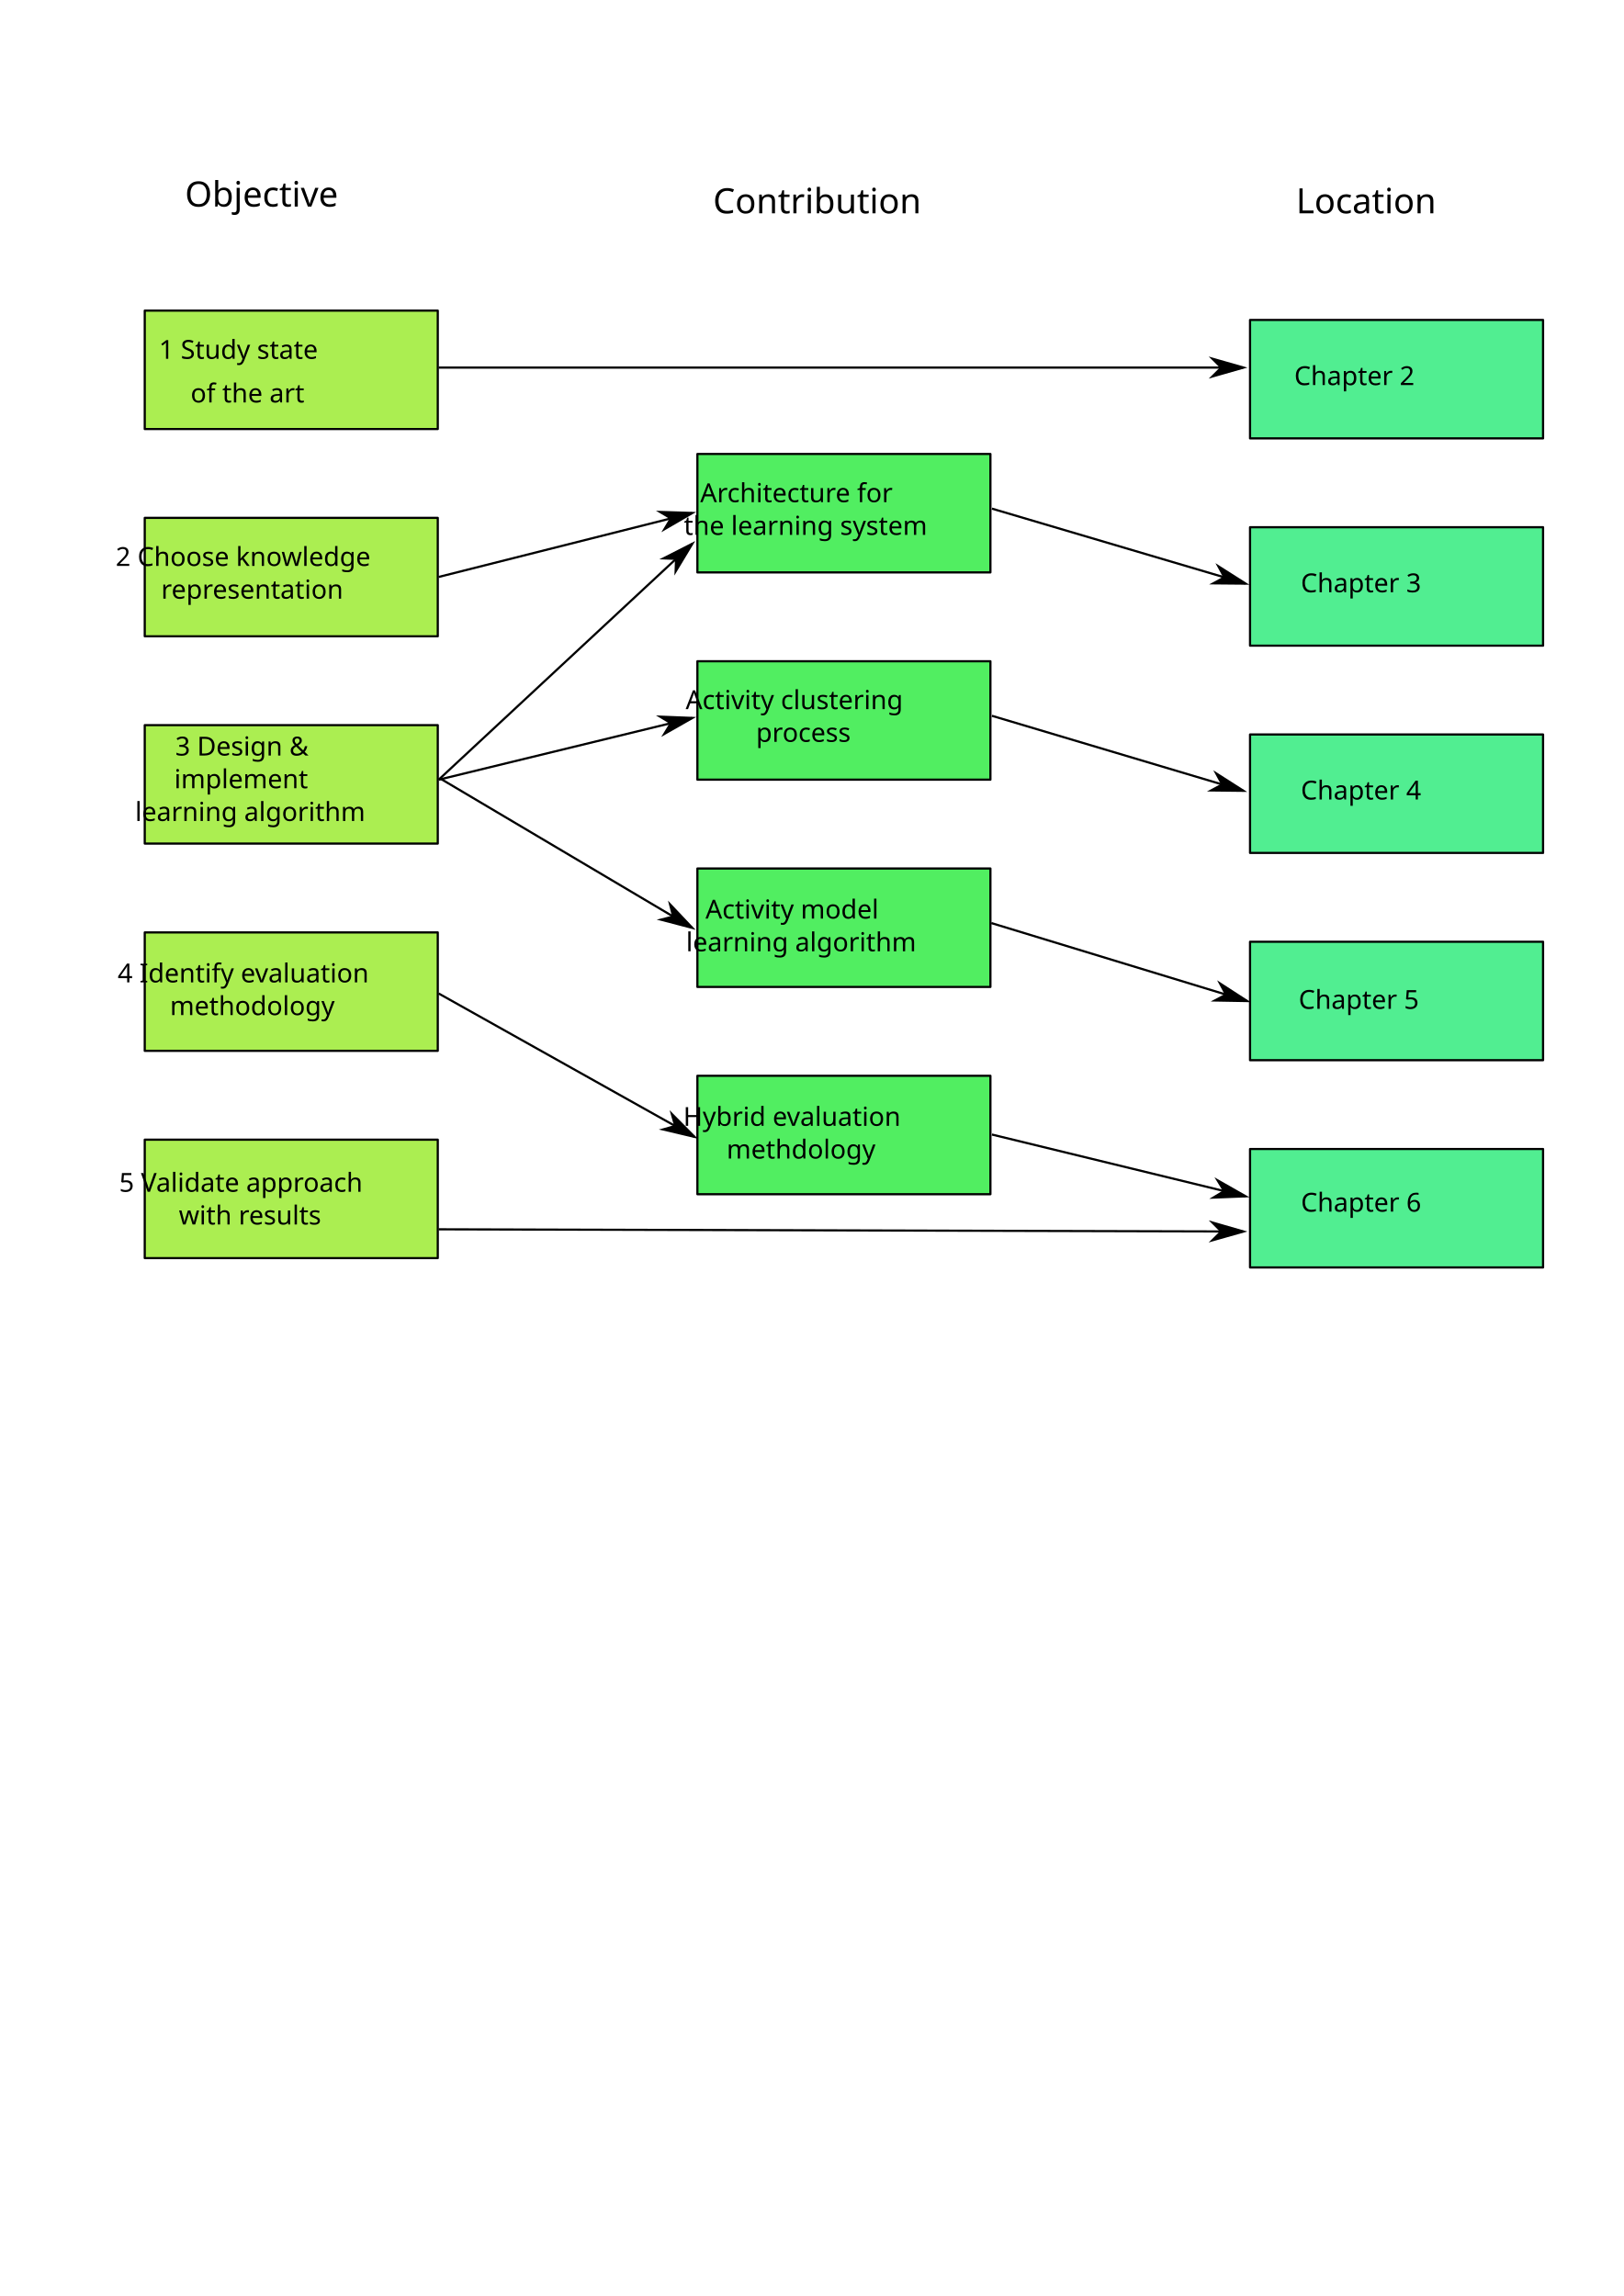
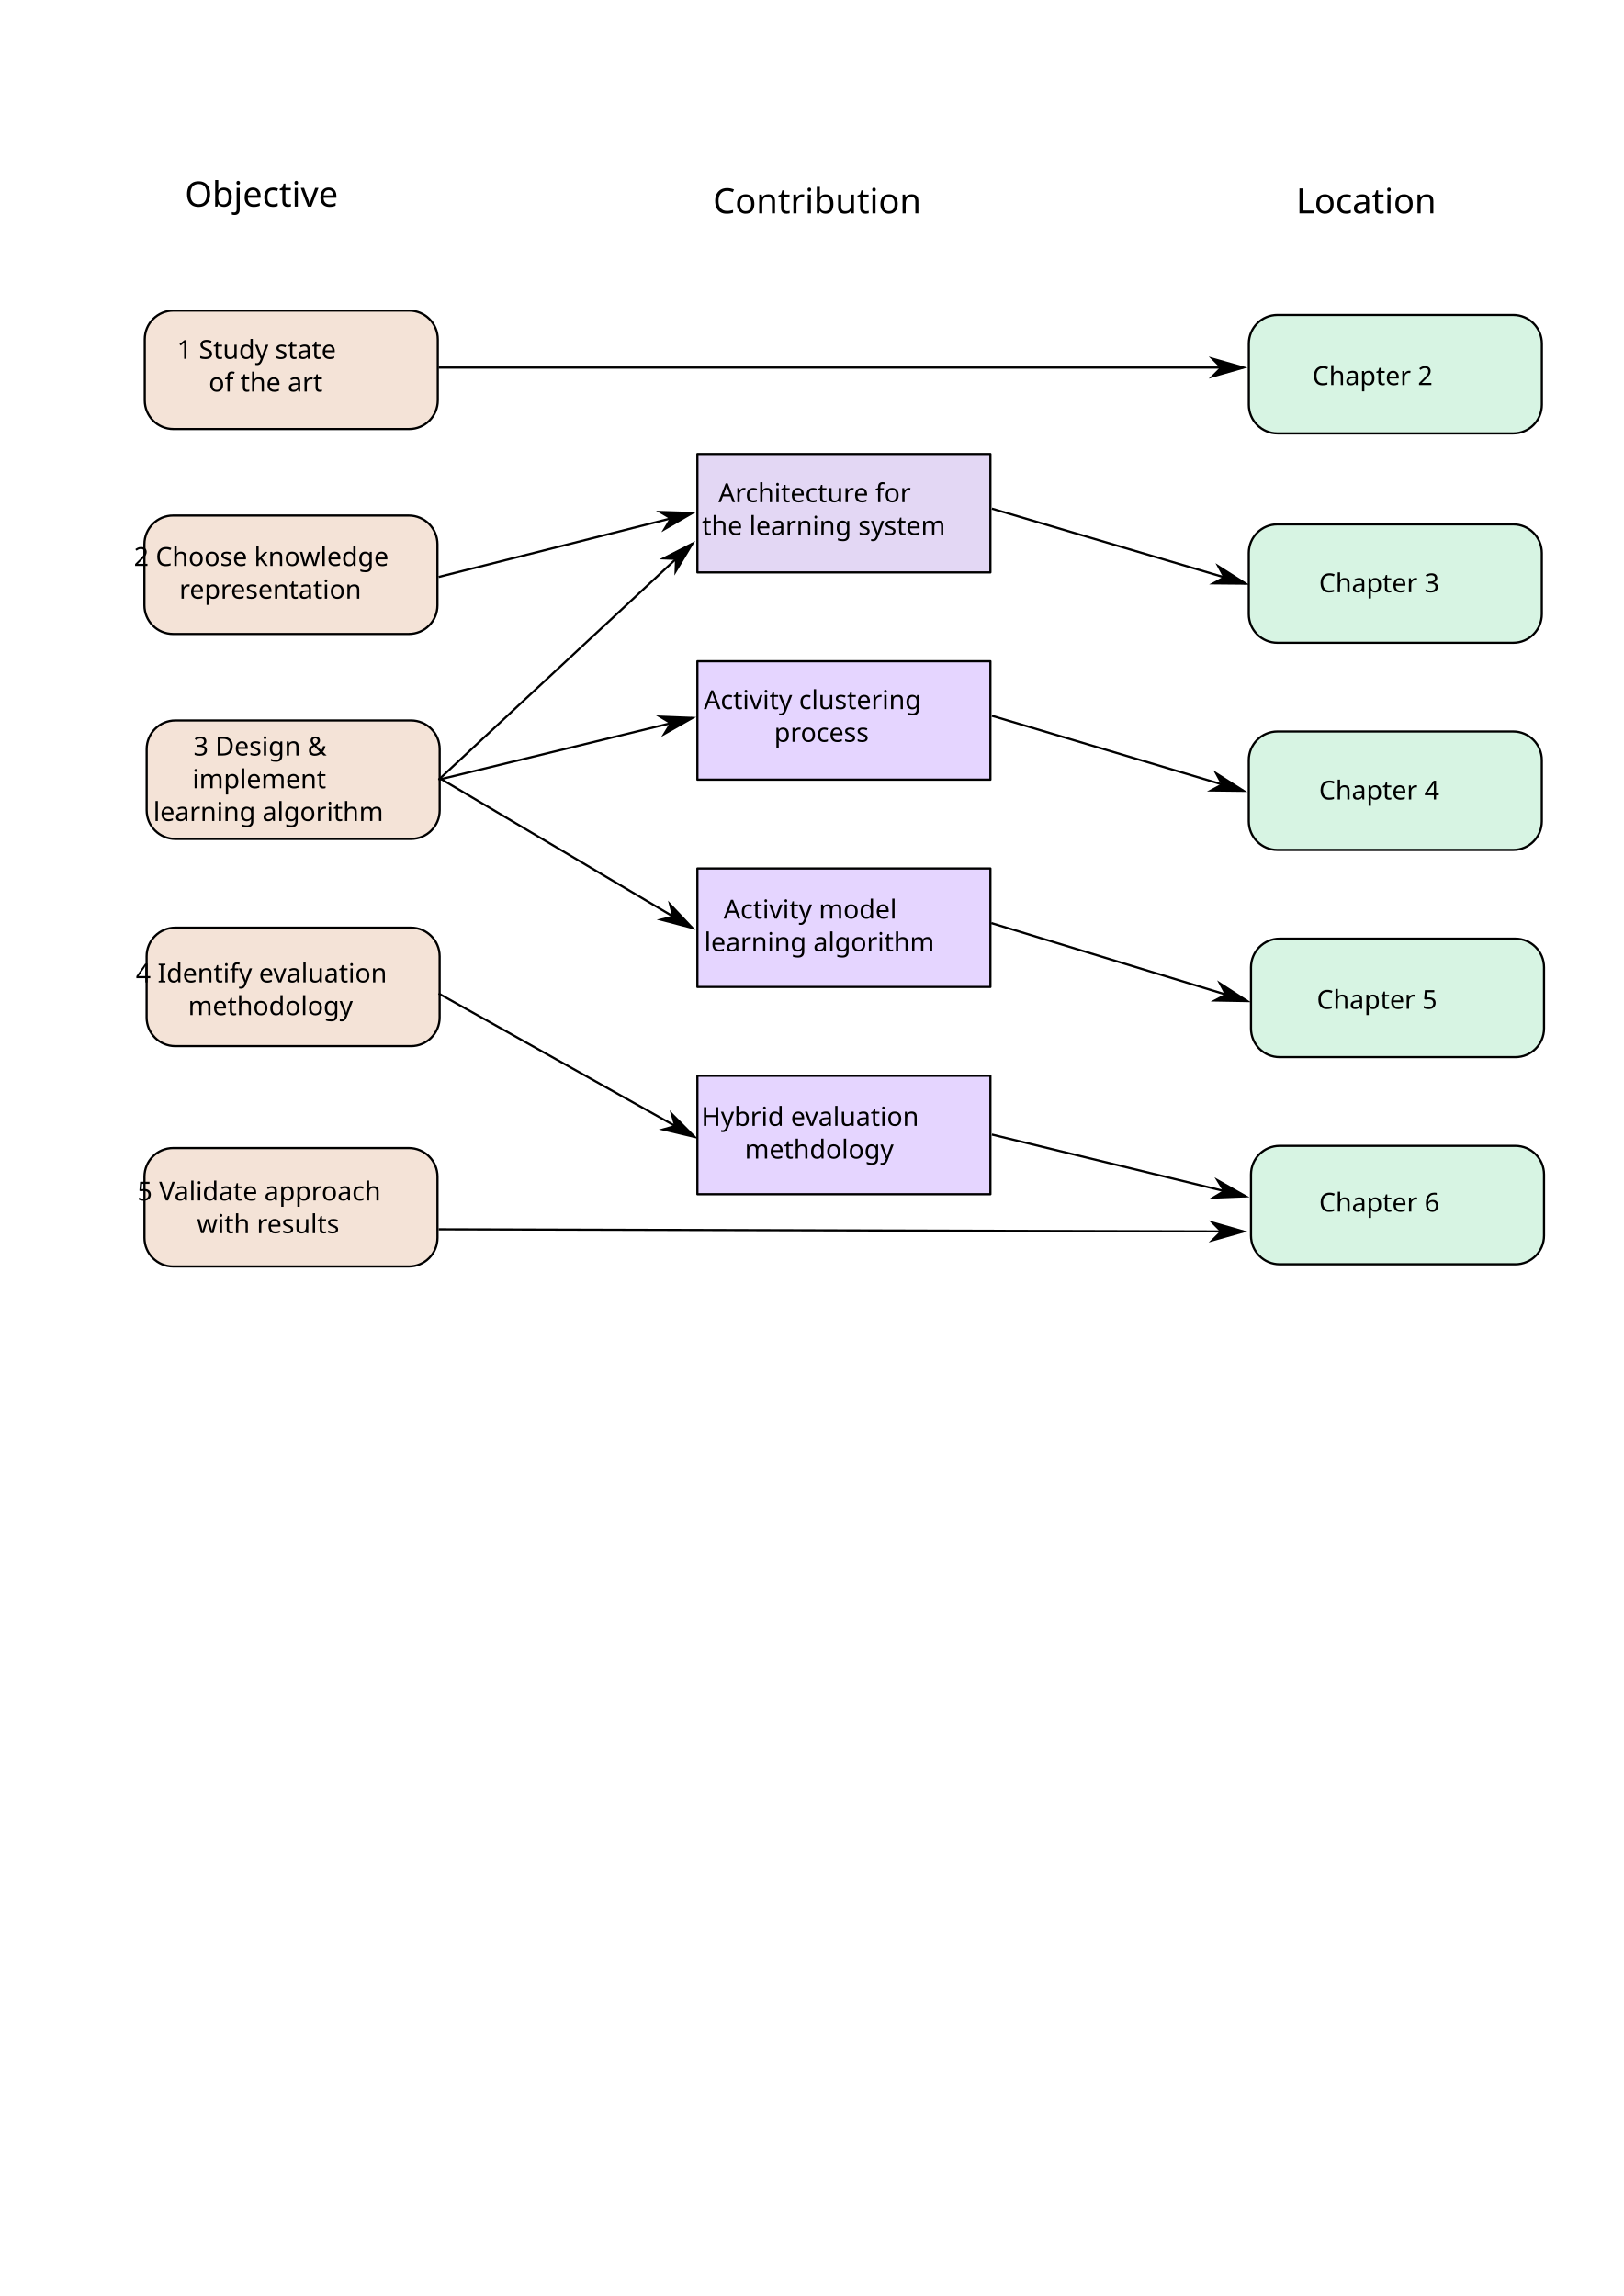
<svg xmlns="http://www.w3.org/2000/svg" width="744.094" height="1052.362" id="svg2" version="1.1">
  <defs id="defs4">
    <marker orient="auto" refY="0.0" refX="0.0" id="Arrow1Lend" style="overflow:visible;">
      <path id="path4206" d="M 0.0,0.0 L 5.0,-5.0 L -12.5,0.0 L 5.0,5.0 L 0.0,0.0 z " style="fill-rule:evenodd;stroke:#000000;stroke-width:1.0pt;" transform="scale(0.8) rotate(180) translate(12.5,0)" />
    </marker>
  </defs>
  <g id="layer1">
-     <g id="g3992">
-       <g id="g3986">
-         <rect style="fill:#abee51;fill-opacity:1;stroke:#000000;stroke-width:1;stroke-linejoin:round;stroke-miterlimit:3.8;stroke-opacity:1;stroke-dasharray:none;stroke-dashoffset:0" id="rect3753" width="134.286" height="54.286" x="66.333" y="142.362" />
-         <text xml:space="preserve" style="font-size:16px;font-style:normal;font-weight:normal;text-align:center;line-height:125%;letter-spacing:0px;word-spacing:0px;text-anchor:middle;fill:#000000;fill-opacity:1;stroke:none;font-family:Sans" x="132.147" y="164.458" id="text3925">
-           <tspan id="tspan3927" x="132.147" y="164.458" style="font-size:12px">1 Study state</tspan>
-           <tspan x="132.147" y="184.458" id="tspan3929" style="font-size:12px">of the art</tspan>
-         </text>
-       </g>
-       <g id="g3980">
-         <rect style="fill:#abee51;fill-opacity:1;stroke:#000000;stroke-width:1;stroke-linejoin:round;stroke-miterlimit:3.8;stroke-opacity:1;stroke-dasharray:none;stroke-dashoffset:0" id="rect3753-6" width="134.286" height="54.286" x="66.333" y="237.362" />
-         <text xml:space="preserve" style="font-size:16px;font-style:normal;font-weight:normal;text-align:center;line-height:125%;letter-spacing:0px;word-spacing:0px;text-anchor:middle;fill:#000000;fill-opacity:1;stroke:none;font-family:Sans" x="134.289" y="259.392" id="text3931">
-           <tspan x="134.289" y="259.392" id="tspan3935" style="font-size:12px">2 Choose knowledge</tspan>
-           <tspan x="134.289" y="274.392" id="tspan3939" style="font-size:12px">representation</tspan>
-         </text>
-       </g>
-       <g id="g3973">
-         <rect style="fill:#abee51;fill-opacity:1;stroke:#000000;stroke-width:1;stroke-linejoin:round;stroke-miterlimit:3.8;stroke-opacity:1;stroke-dasharray:none;stroke-dashoffset:0" id="rect3753-3" width="134.286" height="54.286" x="66.333" y="332.362" />
-         <text xml:space="preserve" style="font-size:16px;font-style:normal;font-weight:normal;text-align:center;line-height:125%;letter-spacing:0px;word-spacing:0px;text-anchor:middle;fill:#000000;fill-opacity:1;stroke:none;font-family:Sans" x="133.381" y="346.286" id="text3941">
-           <tspan id="tspan3943" x="135.291" y="346.286" style="font-size:12px">3 Design &amp; </tspan>
-           <tspan x="133.381" y="361.286" style="font-size:12px" id="tspan3947">implement</tspan>
-           <tspan x="133.381" y="376.286" id="tspan3945" style="font-size:12px">learning algorithm</tspan>
-         </text>
-       </g>
-       <g id="g3967">
-         <rect style="fill:#abee51;fill-opacity:1;stroke:#000000;stroke-width:1;stroke-linejoin:round;stroke-miterlimit:3.8;stroke-opacity:1;stroke-dasharray:none;stroke-dashoffset:0" id="rect3753-5" width="134.286" height="54.286" x="66.333" y="427.362" />
-         <text xml:space="preserve" style="font-size:16px;font-style:normal;font-weight:normal;text-align:center;line-height:125%;letter-spacing:0px;word-spacing:0px;text-anchor:middle;fill:#000000;fill-opacity:1;stroke:none;font-family:Sans" x="134.35" y="450.271" id="text3949">
-           <tspan id="tspan3951" x="134.35" y="450.271" style="font-size:12px">4 Identify evaluation</tspan>
-           <tspan x="134.35" y="465.271" id="tspan3953" style="font-size:12px">methodology</tspan>
-         </text>
-       </g>
-       <g id="g3961">
-         <rect style="fill:#abee51;fill-opacity:1;stroke:#000000;stroke-width:1;stroke-linejoin:round;stroke-miterlimit:3.8;stroke-opacity:1;stroke-dasharray:none;stroke-dashoffset:0" id="rect3753-4" width="134.286" height="54.286" x="66.333" y="522.362" />
-         <text xml:space="preserve" style="font-size:16px;font-style:normal;font-weight:normal;text-align:center;line-height:125%;letter-spacing:0px;word-spacing:0px;text-anchor:middle;fill:#000000;fill-opacity:1;stroke:none;font-family:Sans" x="133.279" y="546.235" id="text3955">
-           <tspan id="tspan3957" x="133.279" y="546.235" style="font-size:12px">5 Validate approach</tspan>
-           <tspan x="133.279" y="561.235" id="tspan3959" style="font-size:12px">with results</tspan>
-         </text>
-       </g>
-     </g>
-     <g id="g4072">
-       <g id="g4030">
-         <rect style="fill:#51ee61;fill-opacity:1;stroke:#000000;stroke-width:1;stroke-linejoin:round;stroke-miterlimit:3.8;stroke-opacity:1;stroke-dasharray:none;stroke-dashoffset:0" id="rect3753-0" width="134.286" height="54.286" x="319.595" y="208.076" />
-         <text xml:space="preserve" style="font-size:16px;font-style:normal;font-weight:normal;text-align:center;line-height:125%;letter-spacing:0px;word-spacing:0px;text-anchor:middle;fill:#000000;fill-opacity:1;stroke:none;font-family:Sans" x="387.878" y="230.159" id="text4020">
-           <tspan id="tspan4022" x="387.878" y="230.159" style="font-size:12px">Architecture for</tspan>
-           <tspan x="387.878" y="245.159" id="tspan4024" style="font-size:12px">the learning system</tspan>
-         </text>
-       </g>
-       <g id="g4042">
-         <rect style="fill:#51ee61;fill-opacity:1;stroke:#000000;stroke-width:1;stroke-linejoin:round;stroke-miterlimit:3.8;stroke-opacity:1;stroke-dasharray:none;stroke-dashoffset:0" id="rect3753-6-3" width="134.286" height="54.286" x="319.595" y="303.076" />
-         <text xml:space="preserve" style="font-size:16px;font-style:normal;font-weight:normal;text-align:center;line-height:125%;letter-spacing:0px;word-spacing:0px;text-anchor:middle;fill:#000000;fill-opacity:1;stroke:none;font-family:Sans" x="386.888" y="325.012" id="text4036">
-           <tspan id="tspan4038" x="386.888" y="325.012" style="font-size:12px">Activity clustering</tspan>
-           <tspan x="386.888" y="340.012" id="tspan4040" style="font-size:12px">process</tspan>
-         </text>
-       </g>
-       <g id="g4054">
-         <rect style="fill:#51ee61;fill-opacity:1;stroke:#000000;stroke-width:1;stroke-linejoin:round;stroke-miterlimit:3.8;stroke-opacity:1;stroke-dasharray:none;stroke-dashoffset:0" id="rect3753-3-3" width="134.286" height="54.286" x="319.595" y="398.076" />
-         <text xml:space="preserve" style="font-size:16px;font-style:normal;font-weight:normal;text-align:center;line-height:125%;letter-spacing:0px;word-spacing:0px;text-anchor:middle;fill:#000000;fill-opacity:1;stroke:none;font-family:Sans" x="385.858" y="421.017" id="text4048">
-           <tspan id="tspan4050" x="385.858" y="421.017" style="font-size:12px">Activity model</tspan>
-           <tspan x="385.858" y="436.017" id="tspan4052" style="font-size:12px">learning algorithm</tspan>
-         </text>
-       </g>
-       <g id="g4066">
-         <rect style="fill:#51ee61;fill-opacity:1;stroke:#000000;stroke-width:1;stroke-linejoin:round;stroke-miterlimit:3.8;stroke-opacity:1;stroke-dasharray:none;stroke-dashoffset:0" id="rect3753-5-7" width="134.286" height="54.286" x="319.595" y="493.076" />
-         <text xml:space="preserve" style="font-size:16px;font-style:normal;font-weight:normal;text-align:center;line-height:125%;letter-spacing:0px;word-spacing:0px;text-anchor:middle;fill:#000000;fill-opacity:1;stroke:none;font-family:Sans" x="385.817" y="516.012" id="text4060">
-           <tspan id="tspan4062" x="385.817" y="516.012" style="font-size:12px">Hybrid evaluation</tspan>
-           <tspan x="385.817" y="531.012" id="tspan4064" style="font-size:12px">methdology</tspan>
-         </text>
-       </g>
-     </g>
-     <g id="g4163">
-       <g id="g4130">
-         <rect style="fill:#51ee91;fill-opacity:1;stroke:#000000;stroke-width:1;stroke-linejoin:round;stroke-miterlimit:3.8;stroke-opacity:1;stroke-dasharray:none;stroke-dashoffset:0" id="rect3753-1" width="134.286" height="54.286" x="572.857" y="146.648" />
-         <text xml:space="preserve" style="font-size:16px;font-style:normal;font-weight:normal;text-align:center;line-height:125%;letter-spacing:0px;word-spacing:0px;text-anchor:middle;fill:#000000;fill-opacity:1;stroke:none;font-family:Sans" x="639.406" y="176.499" id="text4118">
-           <tspan id="tspan4120" x="639.406" y="176.499" style="font-size:12px">Chapter 2</tspan>
-         </text>
-       </g>
-       <g id="g4135">
-         <rect style="fill:#51ee91;fill-opacity:1;stroke:#000000;stroke-width:1;stroke-linejoin:round;stroke-miterlimit:3.8;stroke-opacity:1;stroke-dasharray:none;stroke-dashoffset:0" id="rect3753-6-7" width="134.286" height="54.286" x="572.857" y="241.648" />
-         <text xml:space="preserve" style="font-size:16px;font-style:normal;font-weight:normal;text-align:center;line-height:125%;letter-spacing:0px;word-spacing:0px;text-anchor:middle;fill:#000000;fill-opacity:1;stroke:none;font-family:Sans" x="642.416" y="271.453" id="text4122">
-           <tspan id="tspan4124" x="642.416" y="271.453" style="font-size:12px">Chapter 3</tspan>
-         </text>
-       </g>
-       <g id="g4140">
-         <rect style="fill:#51ee91;fill-opacity:1;stroke:#000000;stroke-width:1;stroke-linejoin:round;stroke-miterlimit:3.8;stroke-opacity:1;stroke-dasharray:none;stroke-dashoffset:0" id="rect3753-3-8" width="134.286" height="54.286" x="572.857" y="336.648" />
-         <text xml:space="preserve" style="font-size:16px;font-style:normal;font-weight:normal;text-align:center;line-height:125%;letter-spacing:0px;word-spacing:0px;text-anchor:middle;fill:#000000;fill-opacity:1;stroke:none;font-family:Sans" x="642.416" y="366.448" id="text4126">
-           <tspan id="tspan4128" x="642.416" y="366.448" style="font-size:12px">Chapter 4</tspan>
-         </text>
-       </g>
-       <g id="g4149">
-         <rect style="fill:#51ee91;fill-opacity:1;stroke:#000000;stroke-width:1;stroke-linejoin:round;stroke-miterlimit:3.8;stroke-opacity:1;stroke-dasharray:none;stroke-dashoffset:0" id="rect3753-5-4" width="134.286" height="54.286" x="572.857" y="431.648" />
-         <text xml:space="preserve" style="font-size:16px;font-style:normal;font-weight:normal;text-align:center;line-height:125%;letter-spacing:0px;word-spacing:0px;text-anchor:middle;fill:#000000;fill-opacity:1;stroke:none;font-family:Sans" x="641.406" y="462.392" id="text4145">
-           <tspan id="tspan4147" x="641.406" y="462.392" style="font-size:12px">Chapter 5</tspan>
-         </text>
-       </g>
-       <g id="g4158">
-         <rect style="fill:#51ee91;fill-opacity:1;stroke:#000000;stroke-width:1;stroke-linejoin:round;stroke-miterlimit:3.8;stroke-opacity:1;stroke-dasharray:none;stroke-dashoffset:0" id="rect3753-4-3" width="134.286" height="54.286" x="572.857" y="526.648" />
-         <text xml:space="preserve" style="font-size:16px;font-style:normal;font-weight:normal;text-align:center;line-height:125%;letter-spacing:0px;word-spacing:0px;text-anchor:middle;fill:#000000;fill-opacity:1;stroke:none;font-family:Sans" x="642.457" y="555.347" id="text4154">
-           <tspan id="tspan4156" x="642.457" y="555.347" style="font-size:12px">Chapter 6</tspan>
-         </text>
-       </g>
-     </g>
+     <rect style="fill:#d7f4e3;fill-opacity:1;stroke:#000000;stroke-width:1;stroke-linejoin:round;stroke-miterlimit:3.8;stroke-opacity:1;stroke-dasharray:none;stroke-dashoffset:0" id="rect3753-8" width="134.286" height="54.286" x="572.284" y="240.331" ry="13.132" />
+     <rect style="fill:#d7f4e3;fill-opacity:1;stroke:#000000;stroke-width:1;stroke-linejoin:round;stroke-miterlimit:3.8;stroke-opacity:1;stroke-dasharray:none;stroke-dashoffset:0" id="rect3753-29" width="134.286" height="54.286" x="572.284" y="335.285" ry="13.132" />
+     <rect style="fill:#d7f4e3;fill-opacity:1;stroke:#000000;stroke-width:1;stroke-linejoin:round;stroke-miterlimit:3.8;stroke-opacity:1;stroke-dasharray:none;stroke-dashoffset:0" id="rect3753-02" width="134.286" height="54.286" x="573.294" y="430.239" ry="13.132" />
+     <rect style="fill:#d7f4e3;fill-opacity:1;stroke:#000000;stroke-width:1;stroke-linejoin:round;stroke-miterlimit:3.8;stroke-opacity:1;stroke-dasharray:none;stroke-dashoffset:0" id="rect3753-6" width="134.286" height="54.286" x="573.294" y="525.194" ry="13.132" />
+     <rect style="fill:#d7f4e3;fill-opacity:1;stroke:#000000;stroke-width:1;stroke-linejoin:round;stroke-miterlimit:3.8;stroke-opacity:1;stroke-dasharray:none;stroke-dashoffset:0" id="rect3753-7" width="134.286" height="54.286" x="572.304" y="144.366" ry="13.132" />
+     <rect style="fill:#f4e3d7;fill-opacity:1;stroke:#000000;stroke-width:1;stroke-linejoin:round;stroke-miterlimit:3.8;stroke-opacity:1;stroke-dasharray:none;stroke-dashoffset:0" id="rect3753-122" width="134.286" height="54.286" x="66.197" y="526.204" ry="13.132" />
+     <rect style="fill:#f4e3d7;fill-opacity:1;stroke:#000000;stroke-width:1;stroke-linejoin:round;stroke-miterlimit:3.8;stroke-opacity:1;stroke-dasharray:none;stroke-dashoffset:0" id="rect3753-12" width="134.286" height="54.286" x="67.187" y="425.189" ry="13.132" />
+     <rect style="fill:#f4e3d7;fill-opacity:1;stroke:#000000;stroke-width:1;stroke-linejoin:round;stroke-miterlimit:3.8;stroke-opacity:1;stroke-dasharray:none;stroke-dashoffset:0" id="rect3753-3" width="134.286" height="54.286" x="67.207" y="330.234" ry="13.132" />
+     <rect style="fill:#f4e3d7;fill-opacity:1;stroke:#000000;stroke-width:1;stroke-linejoin:round;stroke-miterlimit:3.8;stroke-opacity:1;stroke-dasharray:none;stroke-dashoffset:0" id="rect3753-2" width="134.286" height="54.286" x="66.177" y="236.29" ry="13.132" />
+     <rect style="fill:#f4e3d7;fill-opacity:1;stroke:#000000;stroke-width:1;stroke-linejoin:round;stroke-miterlimit:3.8;stroke-opacity:1;stroke-dasharray:none;stroke-dashoffset:0" id="rect3753" width="134.286" height="54.286" x="66.333" y="142.362" ry="13.132" />
+     <text xml:space="preserve" style="font-size:16px;font-style:normal;font-weight:normal;text-align:center;line-height:125%;letter-spacing:0px;word-spacing:0px;text-anchor:middle;fill:#000000;fill-opacity:1;stroke:none;font-family:Sans" x="132.147" y="164.458" id="text3925">
+       <tspan id="tspan3927" x="132.147" y="164.458" style="font-size:12px">1 Study state</tspan>
+       <tspan x="132.147" y="179.458" id="tspan3929" style="font-size:12px">of the art</tspan>
+     </text>
+     <text xml:space="preserve" style="font-size:16px;font-style:normal;font-weight:normal;text-align:center;line-height:125%;letter-spacing:0px;word-spacing:0px;text-anchor:middle;fill:#000000;fill-opacity:1;stroke:none;font-family:Sans" x="134.289" y="259.392" id="text3931">
+       <tspan x="134.289" y="259.392" id="tspan3935" style="font-size:12px">2 Choose knowledge</tspan>
+       <tspan x="134.289" y="274.392" id="tspan3939" style="font-size:12px">representation</tspan>
+     </text>
+     <text xml:space="preserve" style="font-size:16px;font-style:normal;font-weight:normal;text-align:center;line-height:125%;letter-spacing:0px;word-spacing:0px;text-anchor:middle;fill:#000000;fill-opacity:1;stroke:none;font-family:Sans" x="133.381" y="346.286" id="text3941">
+       <tspan id="tspan3943" x="135.291" y="346.286" style="font-size:12px">3 Design &amp; </tspan>
+       <tspan x="133.381" y="361.286" style="font-size:12px" id="tspan3947">implement</tspan>
+       <tspan x="133.381" y="376.286" id="tspan3945" style="font-size:12px">learning algorithm</tspan>
+     </text>
+     <text xml:space="preserve" style="font-size:16px;font-style:normal;font-weight:normal;text-align:center;line-height:125%;letter-spacing:0px;word-spacing:0px;text-anchor:middle;fill:#000000;fill-opacity:1;stroke:none;font-family:Sans" x="134.35" y="450.271" id="text3949">
+       <tspan id="tspan3951" x="134.35" y="450.271" style="font-size:12px">4 Identify evaluation</tspan>
+       <tspan x="134.35" y="465.271" id="tspan3953" style="font-size:12px">methodology</tspan>
+     </text>
+     <text xml:space="preserve" style="font-size:16px;font-style:normal;font-weight:normal;text-align:center;line-height:125%;letter-spacing:0px;word-spacing:0px;text-anchor:middle;fill:#000000;fill-opacity:1;stroke:none;font-family:Sans" x="133.279" y="550.235" id="text3955">
+       <tspan id="tspan3957" x="133.279" y="550.235" style="font-size:12px">5 Validate approach</tspan>
+       <tspan x="133.279" y="565.235" id="tspan3959" style="font-size:12px">with results</tspan>
+     </text>
+     <rect style="fill:#e3d7f4;fill-opacity:1;stroke:#000000;stroke-width:1;stroke-linejoin:round;stroke-miterlimit:3.8;stroke-opacity:1;stroke-dasharray:none;stroke-dashoffset:0" id="rect3753-0" width="134.286" height="54.286" x="319.595" y="208.076" />
+     <text xml:space="preserve" style="font-size:16px;font-style:normal;font-weight:normal;text-align:center;line-height:125%;letter-spacing:0px;word-spacing:0px;text-anchor:middle;fill:#000000;fill-opacity:1;stroke:none;font-family:Sans" x="387.878" y="230.159" id="text4020">
+       <tspan id="tspan4022" x="387.878" y="230.159" style="font-size:12px">Architecture for</tspan>
+       <tspan x="387.878" y="245.159" id="tspan4024" style="font-size:12px">the learning system</tspan>
+     </text>
+     <rect style="fill:#e5d5ff;fill-opacity:1;stroke:#000000;stroke-width:1;stroke-linejoin:round;stroke-miterlimit:3.8;stroke-opacity:1;stroke-dasharray:none;stroke-dashoffset:0" id="rect3753-6-3" width="134.286" height="54.286" x="319.595" y="303.076" />
+     <text xml:space="preserve" style="font-size:16px;font-style:normal;font-weight:normal;text-align:center;line-height:125%;letter-spacing:0px;word-spacing:0px;text-anchor:middle;fill:#000000;fill-opacity:1;stroke:none;font-family:Sans" x="386.888" y="325.012" id="text4036">
+       <tspan id="tspan4038" x="386.888" y="325.012" style="font-size:12px">Activity clustering</tspan>
+       <tspan x="386.888" y="340.012" id="tspan4040" style="font-size:12px">process</tspan>
+     </text>
+     <rect style="fill:#e5d5ff;fill-opacity:1;stroke:#000000;stroke-width:1;stroke-linejoin:round;stroke-miterlimit:3.8;stroke-opacity:1;stroke-dasharray:none;stroke-dashoffset:0" id="rect3753-3-3" width="134.286" height="54.286" x="319.595" y="398.076" />
+     <text xml:space="preserve" style="font-size:16px;font-style:normal;font-weight:normal;text-align:center;line-height:125%;letter-spacing:0px;word-spacing:0px;text-anchor:middle;fill:#000000;fill-opacity:1;stroke:none;font-family:Sans" x="385.858" y="421.017" id="text4048">
+       <tspan id="tspan4050" x="385.858" y="421.017" style="font-size:12px">Activity model</tspan>
+       <tspan x="385.858" y="436.017" id="tspan4052" style="font-size:12px">learning algorithm</tspan>
+     </text>
+     <rect style="fill:#e5d5ff;fill-opacity:1;stroke:#000000;stroke-width:1;stroke-linejoin:round;stroke-miterlimit:3.8;stroke-opacity:1;stroke-dasharray:none;stroke-dashoffset:0" id="rect3753-5-7" width="134.286" height="54.286" x="319.595" y="493.076" />
+     <text xml:space="preserve" style="font-size:16px;font-style:normal;font-weight:normal;text-align:center;line-height:125%;letter-spacing:0px;word-spacing:0px;text-anchor:middle;fill:#000000;fill-opacity:1;stroke:none;font-family:Sans" x="385.817" y="516.012" id="text4060">
+       <tspan id="tspan4062" x="385.817" y="516.012" style="font-size:12px">Hybrid evaluation</tspan>
+       <tspan x="385.817" y="531.012" id="tspan4064" style="font-size:12px">methdology</tspan>
+     </text>
+     <text xml:space="preserve" style="font-size:16px;font-style:normal;font-weight:normal;text-align:center;line-height:125%;letter-spacing:0px;word-spacing:0px;text-anchor:middle;fill:#000000;fill-opacity:1;stroke:none;font-family:Sans" x="639.406" y="176.499" id="text4118">
+       <tspan id="tspan4120" x="639.406" y="176.499" style="font-size:12px">Chapter 2</tspan>
+     </text>
+     <text xml:space="preserve" style="font-size:16px;font-style:normal;font-weight:normal;text-align:center;line-height:125%;letter-spacing:0px;word-spacing:0px;text-anchor:middle;fill:#000000;fill-opacity:1;stroke:none;font-family:Sans" x="642.416" y="271.453" id="text4122">
+       <tspan id="tspan4124" x="642.416" y="271.453" style="font-size:12px">Chapter 3</tspan>
+     </text>
+     <text xml:space="preserve" style="font-size:16px;font-style:normal;font-weight:normal;text-align:center;line-height:125%;letter-spacing:0px;word-spacing:0px;text-anchor:middle;fill:#000000;fill-opacity:1;stroke:none;font-family:Sans" x="642.416" y="366.448" id="text4126">
+       <tspan id="tspan4128" x="642.416" y="366.448" style="font-size:12px">Chapter 4</tspan>
+     </text>
+     <text xml:space="preserve" style="font-size:16px;font-style:normal;font-weight:normal;text-align:center;line-height:125%;letter-spacing:0px;word-spacing:0px;text-anchor:middle;fill:#000000;fill-opacity:1;stroke:none;font-family:Sans" x="641.406" y="462.392" id="text4145">
+       <tspan id="tspan4147" x="641.406" y="462.392" style="font-size:12px">Chapter 5</tspan>
+     </text>
+     <text xml:space="preserve" style="font-size:16px;font-style:normal;font-weight:normal;text-align:center;line-height:125%;letter-spacing:0px;word-spacing:0px;text-anchor:middle;fill:#000000;fill-opacity:1;stroke:none;font-family:Sans" x="642.457" y="555.347" id="text4154">
+       <tspan id="tspan4156" x="642.457" y="555.347" style="font-size:12px">Chapter 6</tspan>
+     </text>
    <text xml:space="preserve" style="font-size:16px;font-style:normal;font-weight:normal;text-align:center;line-height:125%;letter-spacing:0px;word-spacing:0px;text-anchor:middle;fill:#000000;fill-opacity:1;stroke:none;font-family:Sans" x="130.269" y="94.672" id="text4185">
      <tspan id="tspan4187" x="130.269" y="94.672">Objective</tspan>
    </text>
    <text xml:space="preserve" style="font-size:16px;font-style:normal;font-weight:normal;text-align:center;line-height:125%;letter-spacing:0px;word-spacing:0px;text-anchor:middle;fill:#000000;fill-opacity:1;stroke:none;font-family:Sans" x="384.868" y="97.773" id="text4189">
      <tspan id="tspan4191" x="384.868" y="97.773">Contribution</tspan>
    </text>
    <text xml:space="preserve" style="font-size:16px;font-style:normal;font-weight:normal;text-align:center;line-height:125%;letter-spacing:0px;word-spacing:0px;text-anchor:middle;fill:#000000;fill-opacity:1;stroke:none;font-family:Sans" x="636.457" y="97.773" id="text4193">
      <tspan id="tspan4195" x="636.457" y="97.773">Location</tspan>
    </text>
    <path style="fill:none;stroke:#000000;stroke-width:1px;stroke-linecap:butt;stroke-linejoin:miter;stroke-opacity:1;marker-end:url(#Arrow1Lend)" d="m 201.02,168.479 368.706,0" id="path4197" />
    <path style="fill:none;stroke:#000000;stroke-width:1px;stroke-linecap:butt;stroke-linejoin:miter;stroke-opacity:1;marker-end:url(#Arrow1Lend)" d="M 201.02,264.443 317.188,235.149" id="path4643" />
    <path style="fill:none;stroke:#000000;stroke-width:1px;stroke-linecap:butt;stroke-linejoin:miter;stroke-opacity:1;marker-end:url(#Arrow1Lend)" d="m 454.569,233.128 116.168,34.345" id="path4827" />
    <path style="fill:none;stroke:#000000;stroke-width:1px;stroke-linecap:butt;stroke-linejoin:miter;stroke-opacity:1;marker-end:url(#Arrow1Lend)" d="M 201.02,357.377 317.188,249.291" id="path5011" />
    <path style="fill:none;stroke:#000000;stroke-width:1px;stroke-linecap:butt;stroke-linejoin:miter;stroke-opacity:1;marker-end:url(#Arrow1Lend)" d="M 201.02,357.377 317.188,329.093" id="path5195" />
    <path style="fill:none;stroke:#000000;stroke-width:1px;stroke-linecap:butt;stroke-linejoin:miter;stroke-opacity:1;marker-end:url(#Arrow1Lend)" d="m 454.569,328.083 115.157,34.345" id="path5379" />
    <path style="fill:none;stroke:#000000;stroke-width:1px;stroke-linecap:butt;stroke-linejoin:miter;stroke-opacity:1;marker-end:url(#Arrow1Lend)" d="m 201.429,356.648 115.714,68.571" id="path5563" />
    <path style="fill:none;stroke:#000000;stroke-width:1px;stroke-linecap:butt;stroke-linejoin:miter;stroke-opacity:1;marker-end:url(#Arrow1Lend)" d="m 454.286,423.076 117.143,35.714" id="path5747" />
    <path style="fill:none;stroke:#000000;stroke-width:1px;stroke-linecap:butt;stroke-linejoin:miter;stroke-opacity:1;marker-end:url(#Arrow1Lend)" d="m 201.02,455.362 117.178,65.66" id="path5931" />
    <path style="fill:none;stroke:#000000;stroke-width:1px;stroke-linecap:butt;stroke-linejoin:miter;stroke-opacity:1;marker-end:url(#Arrow1Lend)" d="m 454.569,520.012 116.168,28.284" id="path6115" />
    <path style="fill:none;stroke:#000000;stroke-width:1px;stroke-linecap:butt;stroke-linejoin:miter;stroke-opacity:1;marker-end:url(#Arrow1Lend)" d="m 201.02,563.448 368.706,1.01" id="path6299" />
  </g>
</svg>
